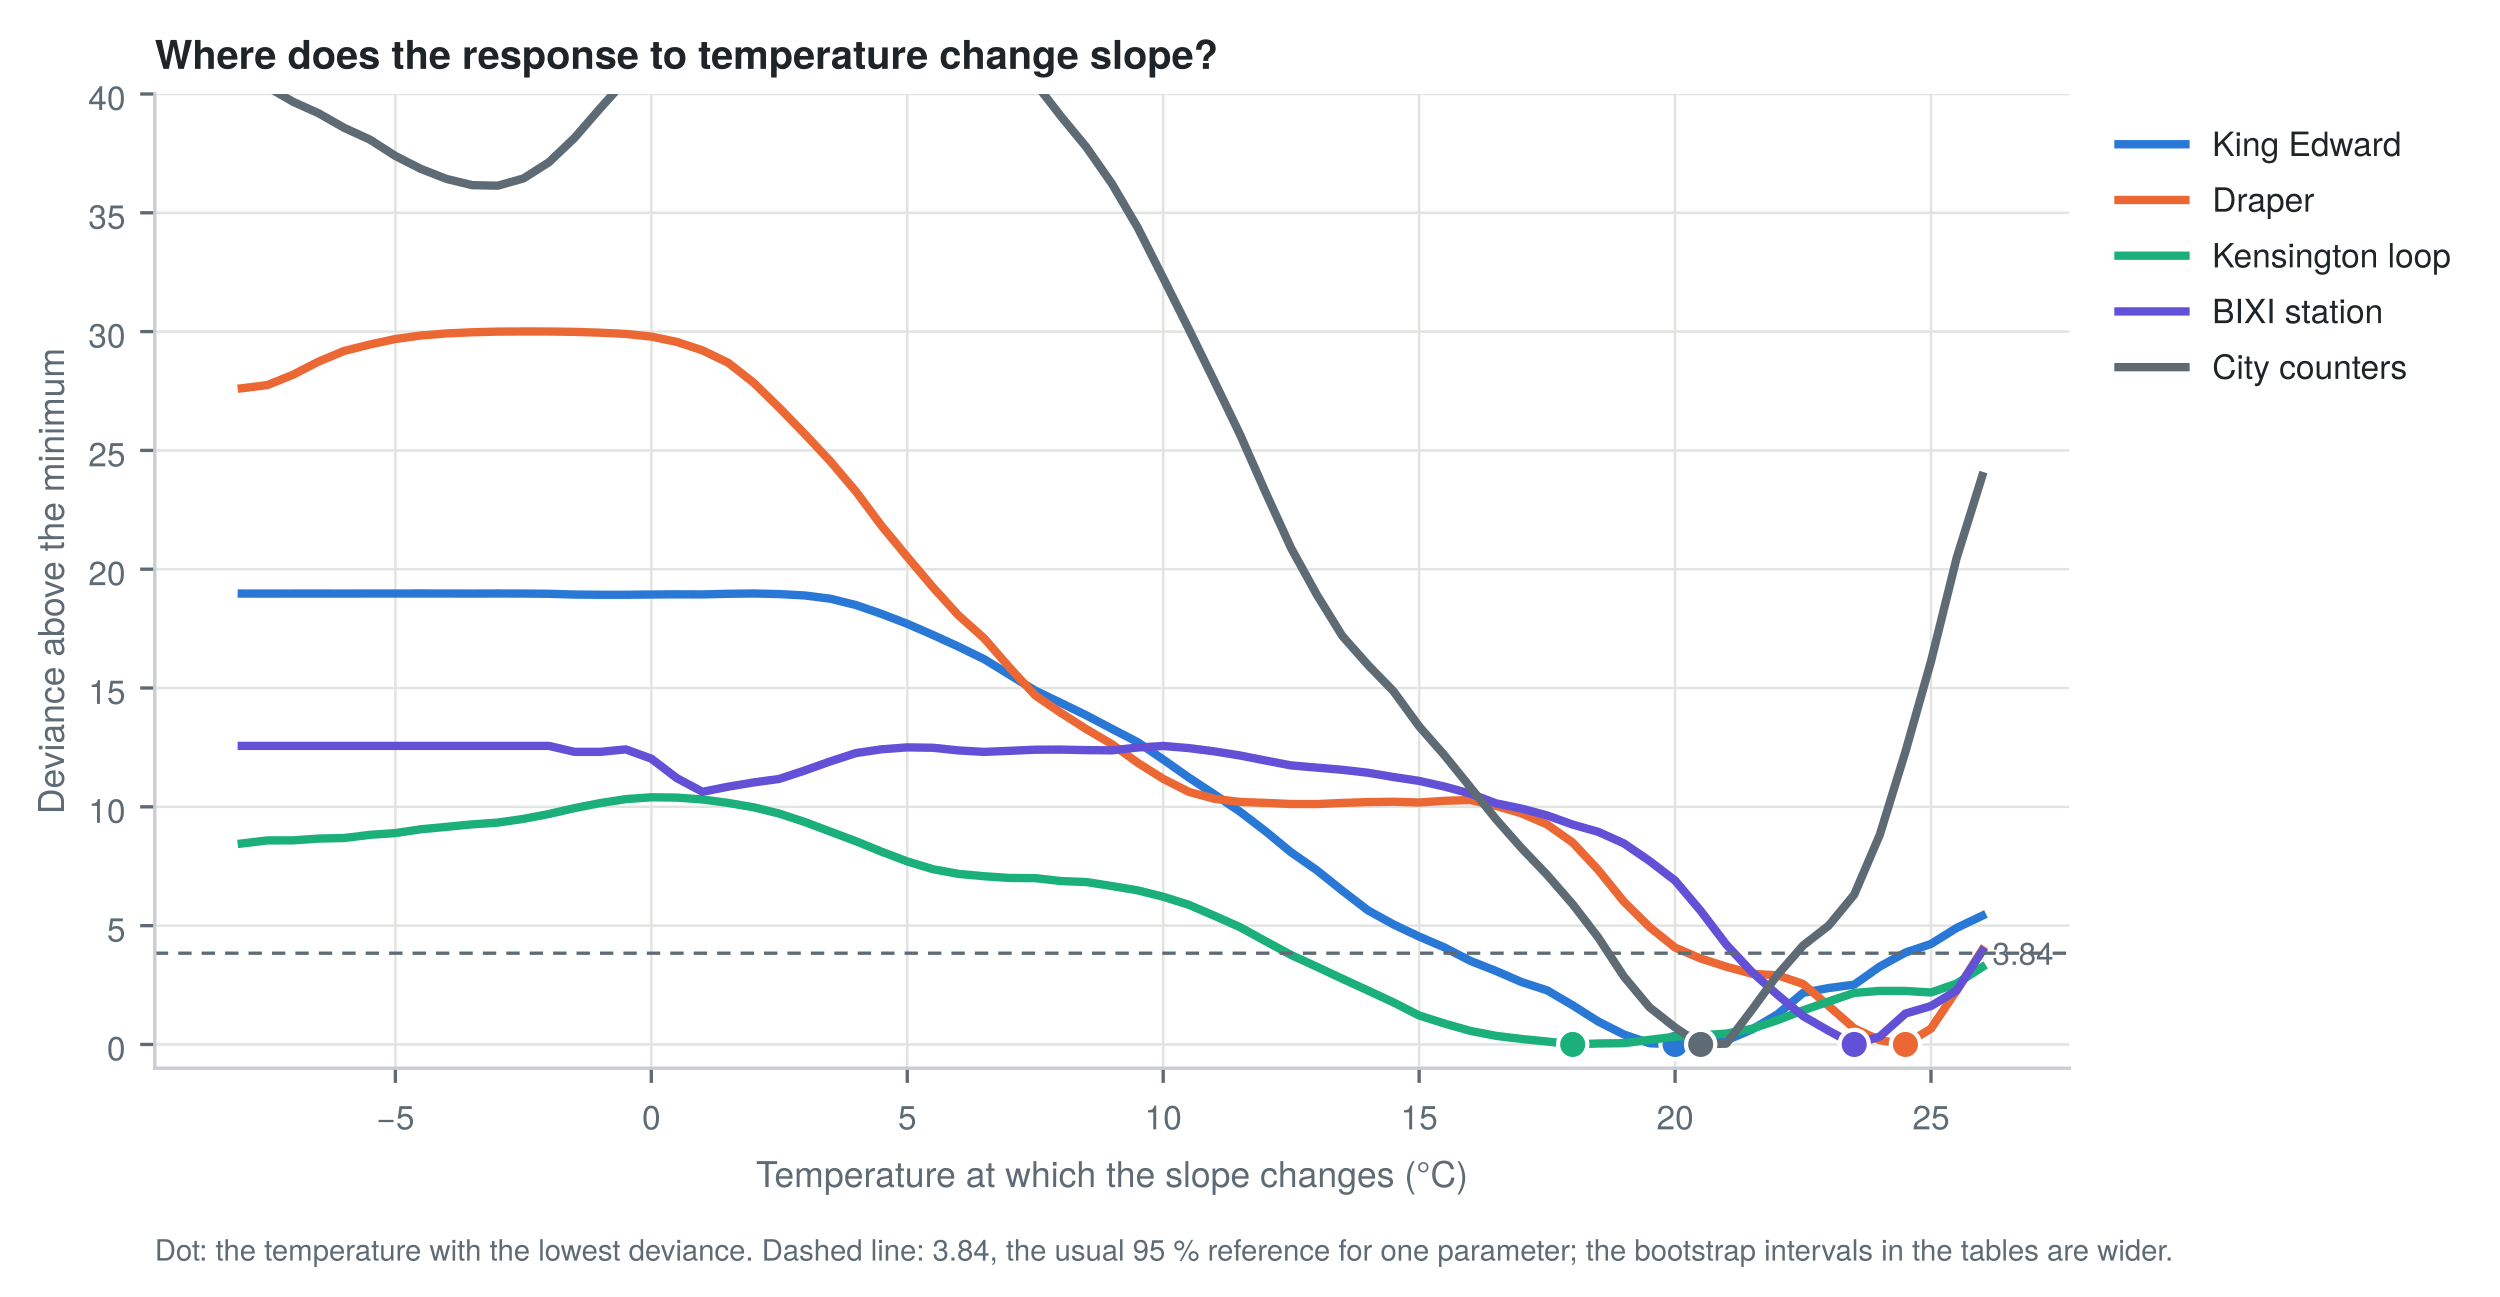
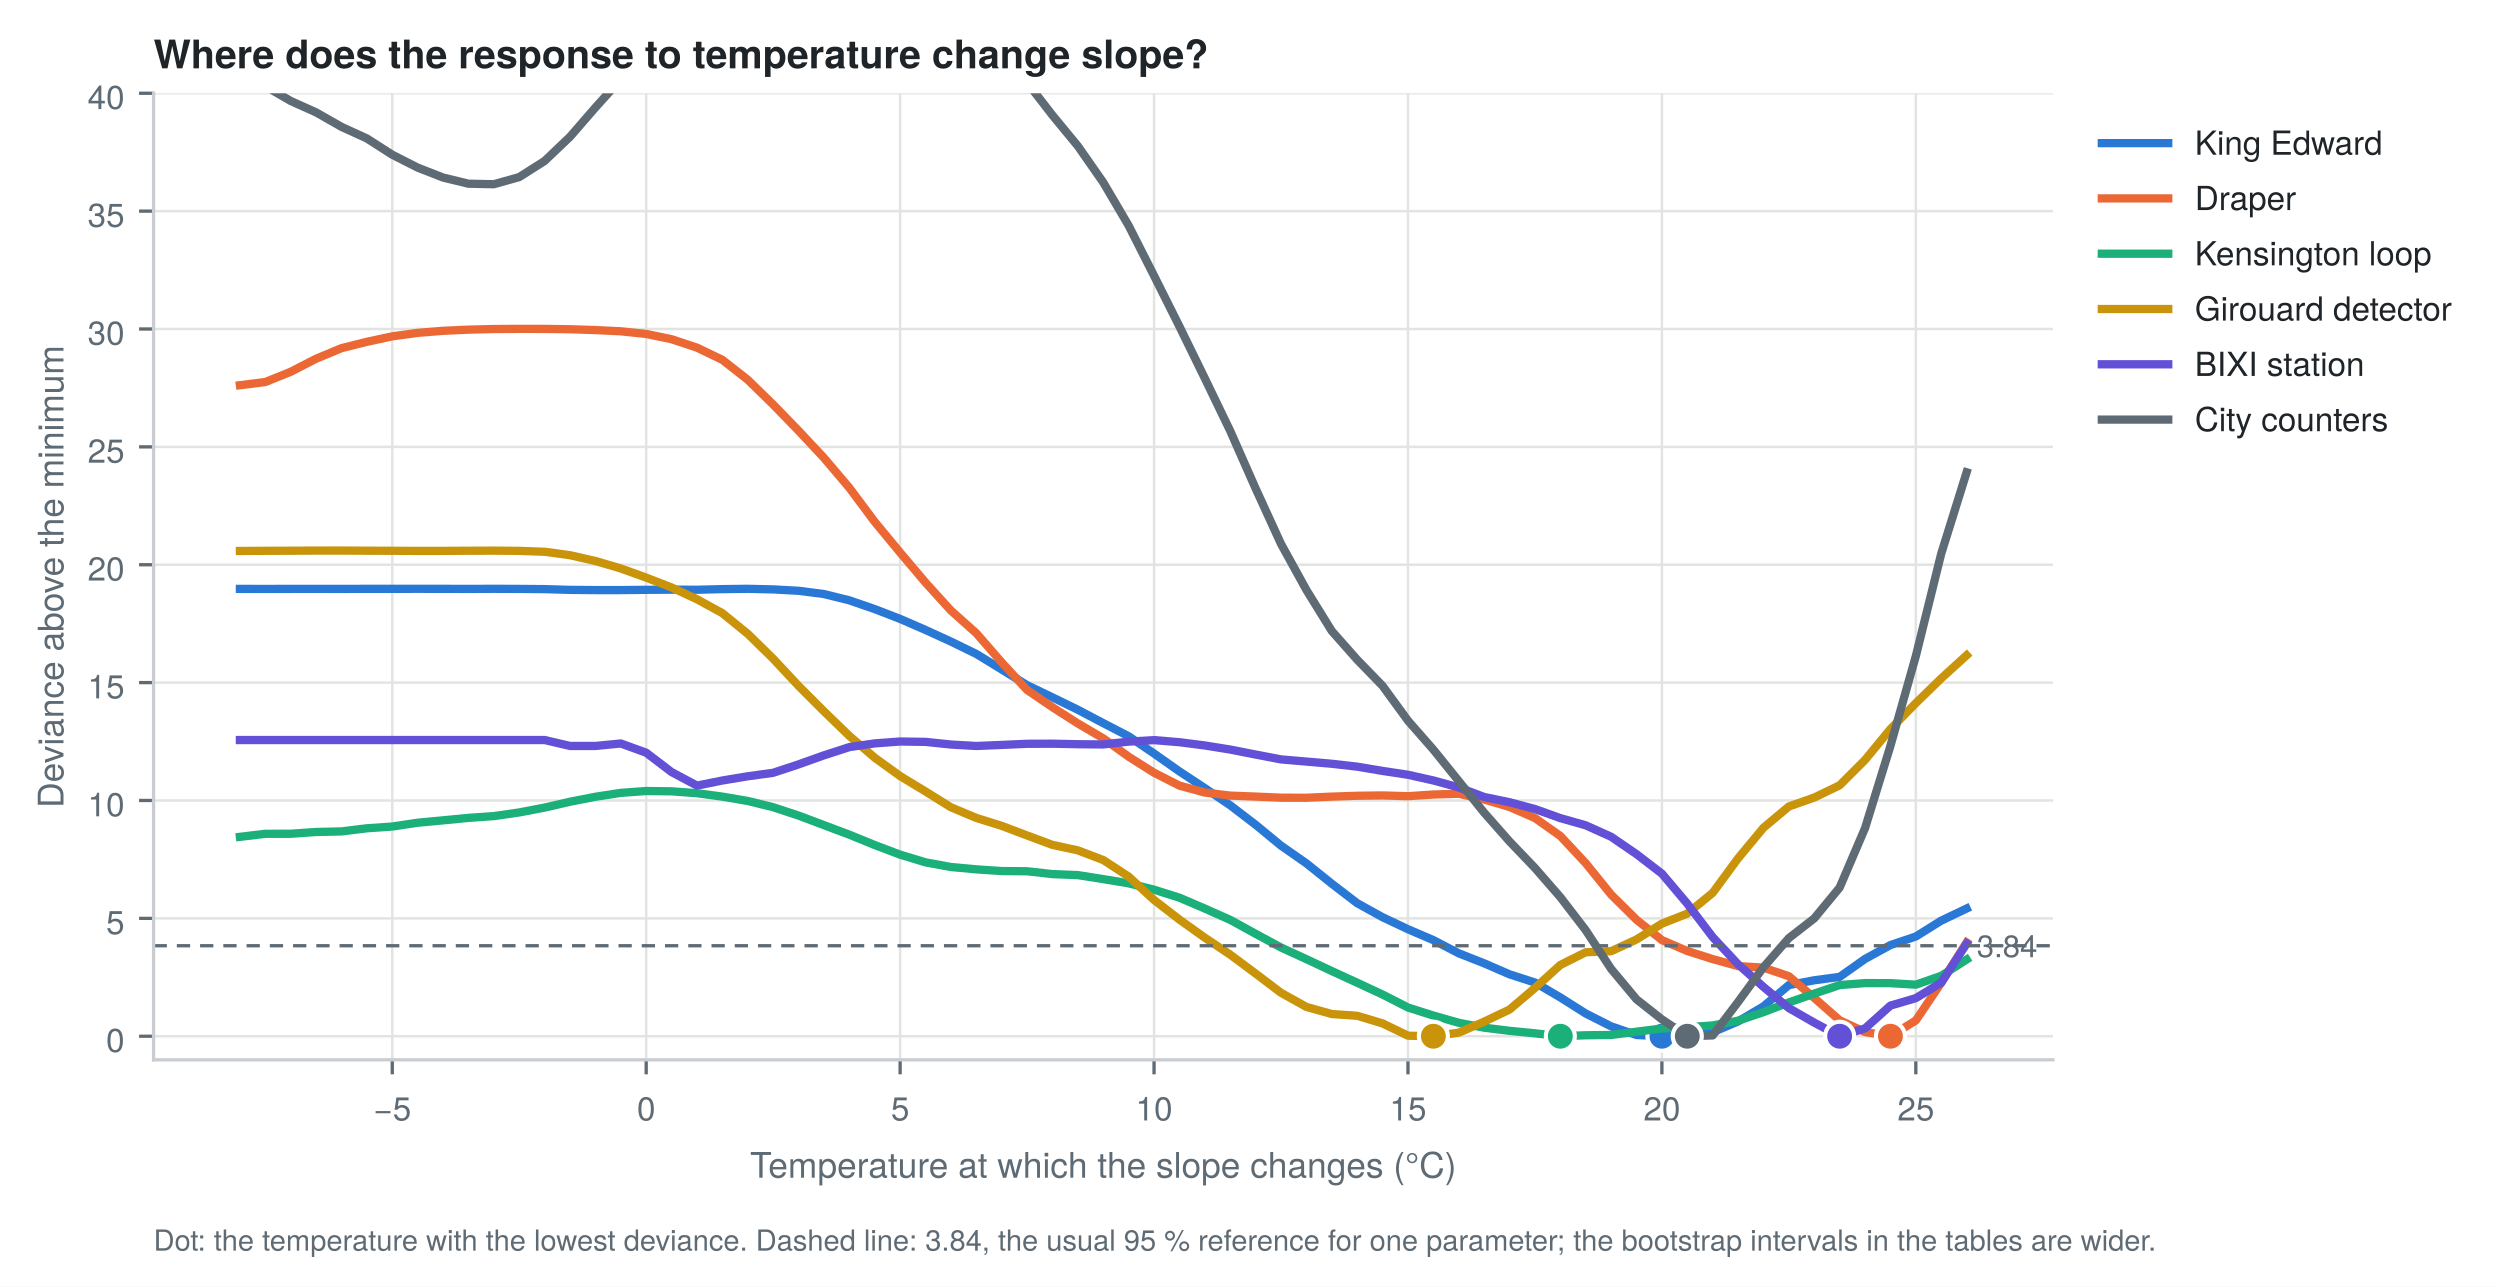
- <svg xmlns="http://www.w3.org/2000/svg" xmlns:xlink="http://www.w3.org/1999/xlink" width="597.518pt" height="309.978pt" viewBox="0 0 597.518 309.978" version="1.1">
+ <svg xmlns="http://www.w3.org/2000/svg" xmlns:xlink="http://www.w3.org/1999/xlink" width="602.254pt" height="309.978pt" viewBox="0 0 602.254 309.978" version="1.1">
  <defs>
    <style type="text/css">*{stroke-linejoin: round; stroke-linecap: butt}</style>
  </defs>
  <g id="figure_1">
    <g id="patch_1">
-       <path d="M 0 309.978  L 597.518 309.978  L 597.518 0  L 0 0  z " style="fill: #ffffff" />
+       <path d="M 0 309.978  L 602.254 309.978  L 602.254 0  L 0 0  z " style="fill: #ffffff" />
    </g>
    <g id="axes_1">
      <g id="patch_2">
        <path d="M 36.998 255.31  L 494.558 255.31  L 494.558 22.462  L 36.998 22.462  z " style="fill: #ffffff" />
      </g>
      <g id="matplotlib.axis_1">
        <g id="xtick_1">
          <g id="line2d_1">
-             <path d="M 94.498 255.31  L 94.498 22.462  " clip-path="url(#pa3d24f1d21)" style="fill: none; stroke: #e2e4e1; stroke-width: 0.6; stroke-linecap: square" />
+             <path d="M 94.498 255.31  L 94.498 22.462  " clip-path="url(#p1b0516abdf)" style="fill: none; stroke: #e2e4e1; stroke-width: 0.6; stroke-linecap: square" />
          </g>
          <g id="line2d_2">
            <defs>
-               <path id="m533c382607" d="M 0 0  L 0 3.5  " style="stroke: #5f6b74; stroke-width: 0.8" />
+               <path id="mae17ede7d2" d="M 0 0  L 0 3.5  " style="stroke: #5f6b74; stroke-width: 0.8" />
            </defs>
            <g>
-               <use xlink:href="#m533c382607" x="94.498" y="255.31" style="fill: #5f6b74; stroke: #5f6b74; stroke-width: 0.8" />
+               <use xlink:href="#mae17ede7d2" x="94.498" y="255.31" style="fill: #5f6b74; stroke: #5f6b74; stroke-width: 0.8" />
            </g>
          </g>
          <g id="text_1">
            <text style="font-size: 8px; font-family: 'Helvetica Neue'; text-anchor: middle; fill: #5f6b74" x="94.498" y="269.926" transform="rotate(-0 94.49836 269.9265)">−5</text>
          </g>
        </g>
        <g id="xtick_2">
          <g id="line2d_3">
-             <path d="M 155.669 255.31  L 155.669 22.462  " clip-path="url(#pa3d24f1d21)" style="fill: none; stroke: #e2e4e1; stroke-width: 0.6; stroke-linecap: square" />
+             <path d="M 155.669 255.31  L 155.669 22.462  " clip-path="url(#p1b0516abdf)" style="fill: none; stroke: #e2e4e1; stroke-width: 0.6; stroke-linecap: square" />
          </g>
          <g id="line2d_4">
            <g>
-               <use xlink:href="#m533c382607" x="155.669" y="255.31" style="fill: #5f6b74; stroke: #5f6b74; stroke-width: 0.8" />
+               <use xlink:href="#mae17ede7d2" x="155.669" y="255.31" style="fill: #5f6b74; stroke: #5f6b74; stroke-width: 0.8" />
            </g>
          </g>
          <g id="text_2">
            <text style="font-size: 8px; font-family: 'Helvetica Neue'; text-anchor: middle; fill: #5f6b74" x="155.669" y="269.926" transform="rotate(-0 155.6695 269.9265)">0</text>
          </g>
        </g>
        <g id="xtick_3">
          <g id="line2d_5">
-             <path d="M 216.841 255.31  L 216.841 22.462  " clip-path="url(#pa3d24f1d21)" style="fill: none; stroke: #e2e4e1; stroke-width: 0.6; stroke-linecap: square" />
+             <path d="M 216.841 255.31  L 216.841 22.462  " clip-path="url(#p1b0516abdf)" style="fill: none; stroke: #e2e4e1; stroke-width: 0.6; stroke-linecap: square" />
          </g>
          <g id="line2d_6">
            <g>
-               <use xlink:href="#m533c382607" x="216.841" y="255.31" style="fill: #5f6b74; stroke: #5f6b74; stroke-width: 0.8" />
+               <use xlink:href="#mae17ede7d2" x="216.841" y="255.31" style="fill: #5f6b74; stroke: #5f6b74; stroke-width: 0.8" />
            </g>
          </g>
          <g id="text_3">
            <text style="font-size: 8px; font-family: 'Helvetica Neue'; text-anchor: middle; fill: #5f6b74" x="216.841" y="269.926" transform="rotate(-0 216.8406 269.9265)">5</text>
          </g>
        </g>
        <g id="xtick_4">
          <g id="line2d_7">
-             <path d="M 278.012 255.31  L 278.012 22.462  " clip-path="url(#pa3d24f1d21)" style="fill: none; stroke: #e2e4e1; stroke-width: 0.6; stroke-linecap: square" />
+             <path d="M 278.012 255.31  L 278.012 22.462  " clip-path="url(#p1b0516abdf)" style="fill: none; stroke: #e2e4e1; stroke-width: 0.6; stroke-linecap: square" />
          </g>
          <g id="line2d_8">
            <g>
-               <use xlink:href="#m533c382607" x="278.012" y="255.31" style="fill: #5f6b74; stroke: #5f6b74; stroke-width: 0.8" />
+               <use xlink:href="#mae17ede7d2" x="278.012" y="255.31" style="fill: #5f6b74; stroke: #5f6b74; stroke-width: 0.8" />
            </g>
          </g>
          <g id="text_4">
            <text style="font-size: 8px; font-family: 'Helvetica Neue'; text-anchor: middle; fill: #5f6b74" x="278.012" y="269.926" transform="rotate(-0 278.0117 269.9265)">10</text>
          </g>
        </g>
        <g id="xtick_5">
          <g id="line2d_9">
-             <path d="M 339.183 255.31  L 339.183 22.462  " clip-path="url(#pa3d24f1d21)" style="fill: none; stroke: #e2e4e1; stroke-width: 0.6; stroke-linecap: square" />
+             <path d="M 339.183 255.31  L 339.183 22.462  " clip-path="url(#p1b0516abdf)" style="fill: none; stroke: #e2e4e1; stroke-width: 0.6; stroke-linecap: square" />
          </g>
          <g id="line2d_10">
            <g>
-               <use xlink:href="#m533c382607" x="339.183" y="255.31" style="fill: #5f6b74; stroke: #5f6b74; stroke-width: 0.8" />
+               <use xlink:href="#mae17ede7d2" x="339.183" y="255.31" style="fill: #5f6b74; stroke: #5f6b74; stroke-width: 0.8" />
            </g>
          </g>
          <g id="text_5">
            <text style="font-size: 8px; font-family: 'Helvetica Neue'; text-anchor: middle; fill: #5f6b74" x="339.183" y="269.926" transform="rotate(-0 339.1828 269.9265)">15</text>
          </g>
        </g>
        <g id="xtick_6">
          <g id="line2d_11">
-             <path d="M 400.354 255.31  L 400.354 22.462  " clip-path="url(#pa3d24f1d21)" style="fill: none; stroke: #e2e4e1; stroke-width: 0.6; stroke-linecap: square" />
+             <path d="M 400.354 255.31  L 400.354 22.462  " clip-path="url(#p1b0516abdf)" style="fill: none; stroke: #e2e4e1; stroke-width: 0.6; stroke-linecap: square" />
          </g>
          <g id="line2d_12">
            <g>
-               <use xlink:href="#m533c382607" x="400.354" y="255.31" style="fill: #5f6b74; stroke: #5f6b74; stroke-width: 0.8" />
+               <use xlink:href="#mae17ede7d2" x="400.354" y="255.31" style="fill: #5f6b74; stroke: #5f6b74; stroke-width: 0.8" />
            </g>
          </g>
          <g id="text_6">
            <text style="font-size: 8px; font-family: 'Helvetica Neue'; text-anchor: middle; fill: #5f6b74" x="400.354" y="269.926" transform="rotate(-0 400.354 269.9265)">20</text>
          </g>
        </g>
        <g id="xtick_7">
          <g id="line2d_13">
-             <path d="M 461.525 255.31  L 461.525 22.462  " clip-path="url(#pa3d24f1d21)" style="fill: none; stroke: #e2e4e1; stroke-width: 0.6; stroke-linecap: square" />
+             <path d="M 461.525 255.31  L 461.525 22.462  " clip-path="url(#p1b0516abdf)" style="fill: none; stroke: #e2e4e1; stroke-width: 0.6; stroke-linecap: square" />
          </g>
          <g id="line2d_14">
            <g>
-               <use xlink:href="#m533c382607" x="461.525" y="255.31" style="fill: #5f6b74; stroke: #5f6b74; stroke-width: 0.8" />
+               <use xlink:href="#mae17ede7d2" x="461.525" y="255.31" style="fill: #5f6b74; stroke: #5f6b74; stroke-width: 0.8" />
            </g>
          </g>
          <g id="text_7">
            <text style="font-size: 8px; font-family: 'Helvetica Neue'; text-anchor: middle; fill: #5f6b74" x="461.525" y="269.926" transform="rotate(-0 461.5251 269.9265)">25</text>
          </g>
        </g>
        <g id="text_8">
          <text style="font-size: 8.5px; font-family: 'Helvetica Neue'; text-anchor: middle; fill: #5f6b74" x="265.777" y="283.723" transform="rotate(-0 265.7775 283.7225)">Temperature at which the slope changes (°C)</text>
        </g>
      </g>
      <g id="matplotlib.axis_2">
        <g id="ytick_1">
          <g id="line2d_15">
-             <path d="M 36.998 249.631  L 494.558 249.631  " clip-path="url(#pa3d24f1d21)" style="fill: none; stroke: #e2e4e1; stroke-width: 0.6; stroke-linecap: square" />
+             <path d="M 36.998 249.631  L 494.558 249.631  " clip-path="url(#p1b0516abdf)" style="fill: none; stroke: #e2e4e1; stroke-width: 0.6; stroke-linecap: square" />
          </g>
          <g id="line2d_16">
            <defs>
-               <path id="m63da82d28b" d="M 0 0  L -3.5 0  " style="stroke: #5f6b74; stroke-width: 0.8" />
+               <path id="m1292711efd" d="M 0 0  L -3.5 0  " style="stroke: #5f6b74; stroke-width: 0.8" />
            </defs>
            <g>
-               <use xlink:href="#m63da82d28b" x="36.998" y="249.631" style="fill: #5f6b74; stroke: #5f6b74; stroke-width: 0.8" />
+               <use xlink:href="#m1292711efd" x="36.998" y="249.631" style="fill: #5f6b74; stroke: #5f6b74; stroke-width: 0.8" />
            </g>
          </g>
          <g id="text_9">
            <text style="font-size: 8px; font-family: 'Helvetica Neue'; text-anchor: end; fill: #5f6b74" x="29.997" y="253.439" transform="rotate(-0 29.9975 253.4393)">0</text>
          </g>
        </g>
        <g id="ytick_2">
          <g id="line2d_17">
-             <path d="M 36.998 221.235  L 494.558 221.235  " clip-path="url(#pa3d24f1d21)" style="fill: none; stroke: #e2e4e1; stroke-width: 0.6; stroke-linecap: square" />
+             <path d="M 36.998 221.235  L 494.558 221.235  " clip-path="url(#p1b0516abdf)" style="fill: none; stroke: #e2e4e1; stroke-width: 0.6; stroke-linecap: square" />
          </g>
          <g id="line2d_18">
            <g>
-               <use xlink:href="#m63da82d28b" x="36.998" y="221.235" style="fill: #5f6b74; stroke: #5f6b74; stroke-width: 0.8" />
+               <use xlink:href="#m1292711efd" x="36.998" y="221.235" style="fill: #5f6b74; stroke: #5f6b74; stroke-width: 0.8" />
            </g>
          </g>
          <g id="text_10">
            <text style="font-size: 8px; font-family: 'Helvetica Neue'; text-anchor: end; fill: #5f6b74" x="29.997" y="225.043" transform="rotate(-0 29.9975 225.0432)">5</text>
          </g>
        </g>
        <g id="ytick_3">
          <g id="line2d_19">
-             <path d="M 36.998 192.839  L 494.558 192.839  " clip-path="url(#pa3d24f1d21)" style="fill: none; stroke: #e2e4e1; stroke-width: 0.6; stroke-linecap: square" />
+             <path d="M 36.998 192.839  L 494.558 192.839  " clip-path="url(#p1b0516abdf)" style="fill: none; stroke: #e2e4e1; stroke-width: 0.6; stroke-linecap: square" />
          </g>
          <g id="line2d_20">
            <g>
-               <use xlink:href="#m63da82d28b" x="36.998" y="192.839" style="fill: #5f6b74; stroke: #5f6b74; stroke-width: 0.8" />
+               <use xlink:href="#m1292711efd" x="36.998" y="192.839" style="fill: #5f6b74; stroke: #5f6b74; stroke-width: 0.8" />
            </g>
          </g>
          <g id="text_11">
            <text style="font-size: 8px; font-family: 'Helvetica Neue'; text-anchor: end; fill: #5f6b74" x="29.997" y="196.647" transform="rotate(-0 29.9975 196.6471)">10</text>
          </g>
        </g>
        <g id="ytick_4">
          <g id="line2d_21">
-             <path d="M 36.998 164.443  L 494.558 164.443  " clip-path="url(#pa3d24f1d21)" style="fill: none; stroke: #e2e4e1; stroke-width: 0.6; stroke-linecap: square" />
+             <path d="M 36.998 164.443  L 494.558 164.443  " clip-path="url(#p1b0516abdf)" style="fill: none; stroke: #e2e4e1; stroke-width: 0.6; stroke-linecap: square" />
          </g>
          <g id="line2d_22">
            <g>
-               <use xlink:href="#m63da82d28b" x="36.998" y="164.443" style="fill: #5f6b74; stroke: #5f6b74; stroke-width: 0.8" />
+               <use xlink:href="#m1292711efd" x="36.998" y="164.443" style="fill: #5f6b74; stroke: #5f6b74; stroke-width: 0.8" />
            </g>
          </g>
          <g id="text_12">
            <text style="font-size: 8px; font-family: 'Helvetica Neue'; text-anchor: end; fill: #5f6b74" x="29.997" y="168.251" transform="rotate(-0 29.9975 168.251)">15</text>
          </g>
        </g>
        <g id="ytick_5">
          <g id="line2d_23">
-             <path d="M 36.998 136.047  L 494.558 136.047  " clip-path="url(#pa3d24f1d21)" style="fill: none; stroke: #e2e4e1; stroke-width: 0.6; stroke-linecap: square" />
+             <path d="M 36.998 136.047  L 494.558 136.047  " clip-path="url(#p1b0516abdf)" style="fill: none; stroke: #e2e4e1; stroke-width: 0.6; stroke-linecap: square" />
          </g>
          <g id="line2d_24">
            <g>
-               <use xlink:href="#m63da82d28b" x="36.998" y="136.047" style="fill: #5f6b74; stroke: #5f6b74; stroke-width: 0.8" />
+               <use xlink:href="#m1292711efd" x="36.998" y="136.047" style="fill: #5f6b74; stroke: #5f6b74; stroke-width: 0.8" />
            </g>
          </g>
          <g id="text_13">
            <text style="font-size: 8px; font-family: 'Helvetica Neue'; text-anchor: end; fill: #5f6b74" x="29.997" y="139.855" transform="rotate(-0 29.9975 139.8549)">20</text>
          </g>
        </g>
        <g id="ytick_6">
          <g id="line2d_25">
-             <path d="M 36.998 107.651  L 494.558 107.651  " clip-path="url(#pa3d24f1d21)" style="fill: none; stroke: #e2e4e1; stroke-width: 0.6; stroke-linecap: square" />
+             <path d="M 36.998 107.651  L 494.558 107.651  " clip-path="url(#p1b0516abdf)" style="fill: none; stroke: #e2e4e1; stroke-width: 0.6; stroke-linecap: square" />
          </g>
          <g id="line2d_26">
            <g>
-               <use xlink:href="#m63da82d28b" x="36.998" y="107.651" style="fill: #5f6b74; stroke: #5f6b74; stroke-width: 0.8" />
+               <use xlink:href="#m1292711efd" x="36.998" y="107.651" style="fill: #5f6b74; stroke: #5f6b74; stroke-width: 0.8" />
            </g>
          </g>
          <g id="text_14">
            <text style="font-size: 8px; font-family: 'Helvetica Neue'; text-anchor: end; fill: #5f6b74" x="29.997" y="111.459" transform="rotate(-0 29.9975 111.4588)">25</text>
          </g>
        </g>
        <g id="ytick_7">
          <g id="line2d_27">
-             <path d="M 36.998 79.255  L 494.558 79.255  " clip-path="url(#pa3d24f1d21)" style="fill: none; stroke: #e2e4e1; stroke-width: 0.6; stroke-linecap: square" />
+             <path d="M 36.998 79.255  L 494.558 79.255  " clip-path="url(#p1b0516abdf)" style="fill: none; stroke: #e2e4e1; stroke-width: 0.6; stroke-linecap: square" />
          </g>
          <g id="line2d_28">
            <g>
-               <use xlink:href="#m63da82d28b" x="36.998" y="79.255" style="fill: #5f6b74; stroke: #5f6b74; stroke-width: 0.8" />
+               <use xlink:href="#m1292711efd" x="36.998" y="79.255" style="fill: #5f6b74; stroke: #5f6b74; stroke-width: 0.8" />
            </g>
          </g>
          <g id="text_15">
            <text style="font-size: 8px; font-family: 'Helvetica Neue'; text-anchor: end; fill: #5f6b74" x="29.997" y="83.063" transform="rotate(-0 29.9975 83.0627)">30</text>
          </g>
        </g>
        <g id="ytick_8">
          <g id="line2d_29">
-             <path d="M 36.998 50.859  L 494.558 50.859  " clip-path="url(#pa3d24f1d21)" style="fill: none; stroke: #e2e4e1; stroke-width: 0.6; stroke-linecap: square" />
+             <path d="M 36.998 50.859  L 494.558 50.859  " clip-path="url(#p1b0516abdf)" style="fill: none; stroke: #e2e4e1; stroke-width: 0.6; stroke-linecap: square" />
          </g>
          <g id="line2d_30">
            <g>
-               <use xlink:href="#m63da82d28b" x="36.998" y="50.859" style="fill: #5f6b74; stroke: #5f6b74; stroke-width: 0.8" />
+               <use xlink:href="#m1292711efd" x="36.998" y="50.859" style="fill: #5f6b74; stroke: #5f6b74; stroke-width: 0.8" />
            </g>
          </g>
          <g id="text_16">
            <text style="font-size: 8px; font-family: 'Helvetica Neue'; text-anchor: end; fill: #5f6b74" x="29.997" y="54.667" transform="rotate(-0 29.9975 54.6666)">35</text>
          </g>
        </g>
        <g id="ytick_9">
          <g id="line2d_31">
-             <path d="M 36.998 22.462  L 494.558 22.462  " clip-path="url(#pa3d24f1d21)" style="fill: none; stroke: #e2e4e1; stroke-width: 0.6; stroke-linecap: square" />
+             <path d="M 36.998 22.462  L 494.558 22.462  " clip-path="url(#p1b0516abdf)" style="fill: none; stroke: #e2e4e1; stroke-width: 0.6; stroke-linecap: square" />
          </g>
          <g id="line2d_32">
            <g>
-               <use xlink:href="#m63da82d28b" x="36.998" y="22.462" style="fill: #5f6b74; stroke: #5f6b74; stroke-width: 0.8" />
+               <use xlink:href="#m1292711efd" x="36.998" y="22.462" style="fill: #5f6b74; stroke: #5f6b74; stroke-width: 0.8" />
            </g>
          </g>
          <g id="text_17">
            <text style="font-size: 8px; font-family: 'Helvetica Neue'; text-anchor: end; fill: #5f6b74" x="29.997" y="26.27" transform="rotate(-0 29.9975 26.2705)">40</text>
          </g>
        </g>
        <g id="text_18">
          <text style="font-size: 8.5px; font-family: 'Helvetica Neue'; text-anchor: middle; fill: #5f6b74" x="15.292" y="138.887" transform="rotate(-90 15.292 138.8865)">Deviance above the minimum</text>
        </g>
      </g>
      <g id="line2d_33">
-         <path d="M 57.796 141.862  L 63.913 141.879  L 70.03 141.862  L 76.147 141.857  L 82.264 141.868  L 88.381 141.851  L 94.498 141.851  L 100.615 141.845  L 106.733 141.851  L 112.85 141.868  L 118.967 141.845  L 125.084 141.868  L 131.201 141.919  L 137.318 142.101  L 143.435 142.152  L 149.552 142.152  L 155.669 142.09  L 161.787 142.05  L 167.904 142.073  L 174.021 141.919  L 180.138 141.845  L 186.255 141.987  L 192.372 142.322  L 198.489 143.106  L 204.606 144.623  L 210.723 146.735  L 216.841 149.098  L 222.958 151.756  L 229.075 154.555  L 235.192 157.537  L 241.309 161.285  L 247.426 165.062  L 253.543 167.998  L 259.66 170.985  L 265.777 174.206  L 271.895 177.375  L 278.012 181.532  L 284.129 185.837  L 290.246 189.863  L 296.363 194.003  L 302.48 198.683  L 308.597 203.72  L 314.714 207.986  L 320.832 212.887  L 326.949 217.583  L 333.066 220.963  L 339.183 223.853  L 345.3 226.477  L 351.417 229.657  L 357.534 232.065  L 363.651 234.718  L 369.768 236.694  L 375.886 240.283  L 382.003 244.157  L 388.12 247.252  L 394.237 249.336  L 400.354 249.631  L 406.471 248.512  L 412.588 248.677  L 418.705 246.059  L 424.822 242.43  L 430.94 237.307  L 437.057 236.149  L 443.174 235.331  L 449.291 231.009  L 455.408 227.664  L 461.525 225.603  L 467.642 221.786  L 473.759 218.867  " clip-path="url(#pa3d24f1d21)" style="fill: none; stroke: #2a78d6; stroke-width: 2; stroke-linecap: square" />
+         <path d="M 57.796 141.862  L 63.913 141.879  L 70.03 141.862  L 76.147 141.857  L 82.264 141.868  L 88.381 141.851  L 94.498 141.851  L 100.615 141.845  L 106.733 141.851  L 112.85 141.868  L 118.967 141.845  L 125.084 141.868  L 131.201 141.919  L 137.318 142.101  L 143.435 142.152  L 149.552 142.152  L 155.669 142.09  L 161.787 142.05  L 167.904 142.073  L 174.021 141.919  L 180.138 141.845  L 186.255 141.987  L 192.372 142.322  L 198.489 143.106  L 204.606 144.623  L 210.723 146.735  L 216.841 149.098  L 222.958 151.756  L 229.075 154.555  L 235.192 157.537  L 241.309 161.285  L 247.426 165.062  L 253.543 167.998  L 259.66 170.985  L 265.777 174.206  L 271.895 177.375  L 278.012 181.532  L 284.129 185.837  L 290.246 189.863  L 296.363 194.003  L 302.48 198.683  L 308.597 203.72  L 314.714 207.986  L 320.832 212.887  L 326.949 217.583  L 333.066 220.963  L 339.183 223.853  L 345.3 226.477  L 351.417 229.657  L 357.534 232.065  L 363.651 234.718  L 369.768 236.694  L 375.886 240.283  L 382.003 244.157  L 388.12 247.252  L 394.237 249.336  L 400.354 249.631  L 406.471 248.512  L 412.588 248.677  L 418.705 246.059  L 424.822 242.43  L 430.94 237.307  L 437.057 236.149  L 443.174 235.331  L 449.291 231.009  L 455.408 227.664  L 461.525 225.603  L 467.642 221.786  L 473.759 218.867  " clip-path="url(#p1b0516abdf)" style="fill: none; stroke: #2a78d6; stroke-width: 2; stroke-linecap: square" />
      </g>
      <g id="line2d_34">
        <defs>
-           <path id="m392b2da44e" d="M 0 3.5  C 0.928 3.5 1.819 3.131 2.475 2.475  C 3.131 1.819 3.5 0.928 3.5 0  C 3.5 -0.928 3.131 -1.819 2.475 -2.475  C 1.819 -3.131 0.928 -3.5 0 -3.5  C -0.928 -3.5 -1.819 -3.131 -2.475 -2.475  C -3.131 -1.819 -3.5 -0.928 -3.5 0  C -3.5 0.928 -3.131 1.819 -2.475 2.475  C -1.819 3.131 -0.928 3.5 0 3.5  z " style="stroke: #ffffff" />
-         </defs>
-         <g clip-path="url(#pa3d24f1d21)">
-           <use xlink:href="#m392b2da44e" x="400.354" y="249.631" style="fill: #2a78d6; stroke: #ffffff" />
+           <path id="m1348f0fc7a" d="M 0 3.5  C 0.928 3.5 1.819 3.131 2.475 2.475  C 3.131 1.819 3.5 0.928 3.5 0  C 3.5 -0.928 3.131 -1.819 2.475 -2.475  C 1.819 -3.131 0.928 -3.5 0 -3.5  C -0.928 -3.5 -1.819 -3.131 -2.475 -2.475  C -3.131 -1.819 -3.5 -0.928 -3.5 0  C -3.5 0.928 -3.131 1.819 -2.475 2.475  C -1.819 3.131 -0.928 3.5 0 3.5  z " style="stroke: #ffffff" />
+         </defs>
+         <g clip-path="url(#p1b0516abdf)">
+           <use xlink:href="#m1348f0fc7a" x="400.354" y="249.631" style="fill: #2a78d6; stroke: #ffffff" />
        </g>
      </g>
      <g id="line2d_35">
-         <path d="M 57.796 92.794  L 63.913 92.033  L 70.03 89.562  L 76.147 86.416  L 82.264 83.872  L 88.381 82.344  L 94.498 81.027  L 100.615 80.186  L 106.733 79.692  L 112.85 79.414  L 118.967 79.26  L 125.084 79.221  L 131.201 79.232  L 137.318 79.317  L 143.435 79.516  L 149.552 79.811  L 155.669 80.447  L 161.787 81.719  L 167.904 83.747  L 174.021 86.689  L 180.138 91.488  L 186.255 97.462  L 192.372 103.761  L 198.489 110.297  L 204.606 117.516  L 210.723 125.711  L 216.841 133.105  L 222.958 140.346  L 229.075 147.076  L 235.192 152.539  L 241.309 159.57  L 247.426 166.221  L 253.543 170.378  L 259.66 174.285  L 265.777 177.88  L 271.895 182.298  L 278.012 186.155  L 284.129 189.261  L 290.246 190.92  L 296.363 191.663  L 302.48 191.896  L 308.597 192.163  L 314.714 192.18  L 320.832 191.908  L 326.949 191.703  L 333.066 191.624  L 339.183 191.805  L 345.3 191.397  L 351.417 191.215  L 357.534 192.601  L 363.651 194.401  L 369.768 197.07  L 375.886 201.392  L 382.003 207.946  L 388.12 215.511  L 394.237 221.559  L 400.354 226.477  L 406.471 229.101  L 412.588 231.049  L 418.705 232.736  L 424.822 233.099  L 430.94 235.172  L 437.057 240.414  L 443.174 245.786  L 449.291 248.626  L 455.408 249.631  L 461.525 245.832  L 467.642 236.762  L 473.759 227.034  " clip-path="url(#pa3d24f1d21)" style="fill: none; stroke: #eb6834; stroke-width: 2; stroke-linecap: square" />
+         <path d="M 57.796 92.794  L 63.913 92.033  L 70.03 89.562  L 76.147 86.416  L 82.264 83.872  L 88.381 82.344  L 94.498 81.027  L 100.615 80.186  L 106.733 79.692  L 112.85 79.414  L 118.967 79.26  L 125.084 79.221  L 131.201 79.232  L 137.318 79.317  L 143.435 79.516  L 149.552 79.811  L 155.669 80.447  L 161.787 81.719  L 167.904 83.747  L 174.021 86.689  L 180.138 91.488  L 186.255 97.462  L 192.372 103.761  L 198.489 110.297  L 204.606 117.516  L 210.723 125.711  L 216.841 133.105  L 222.958 140.346  L 229.075 147.076  L 235.192 152.539  L 241.309 159.57  L 247.426 166.221  L 253.543 170.378  L 259.66 174.285  L 265.777 177.88  L 271.895 182.298  L 278.012 186.155  L 284.129 189.261  L 290.246 190.92  L 296.363 191.663  L 302.48 191.896  L 308.597 192.163  L 314.714 192.18  L 320.832 191.908  L 326.949 191.703  L 333.066 191.624  L 339.183 191.805  L 345.3 191.397  L 351.417 191.215  L 357.534 192.601  L 363.651 194.401  L 369.768 197.07  L 375.886 201.392  L 382.003 207.946  L 388.12 215.511  L 394.237 221.559  L 400.354 226.477  L 406.471 229.101  L 412.588 231.049  L 418.705 232.736  L 424.822 233.099  L 430.94 235.172  L 437.057 240.414  L 443.174 245.786  L 449.291 248.626  L 455.408 249.631  L 461.525 245.832  L 467.642 236.762  L 473.759 227.034  " clip-path="url(#p1b0516abdf)" style="fill: none; stroke: #eb6834; stroke-width: 2; stroke-linecap: square" />
      </g>
      <g id="line2d_36">
        <defs>
-           <path id="m4e0506db21" d="M 0 3.5  C 0.928 3.5 1.819 3.131 2.475 2.475  C 3.131 1.819 3.5 0.928 3.5 0  C 3.5 -0.928 3.131 -1.819 2.475 -2.475  C 1.819 -3.131 0.928 -3.5 0 -3.5  C -0.928 -3.5 -1.819 -3.131 -2.475 -2.475  C -3.131 -1.819 -3.5 -0.928 -3.5 0  C -3.5 0.928 -3.131 1.819 -2.475 2.475  C -1.819 3.131 -0.928 3.5 0 3.5  z " style="stroke: #ffffff" />
-         </defs>
-         <g clip-path="url(#pa3d24f1d21)">
-           <use xlink:href="#m4e0506db21" x="455.408" y="249.631" style="fill: #eb6834; stroke: #ffffff" />
+           <path id="m63716fa304" d="M 0 3.5  C 0.928 3.5 1.819 3.131 2.475 2.475  C 3.131 1.819 3.5 0.928 3.5 0  C 3.5 -0.928 3.131 -1.819 2.475 -2.475  C 1.819 -3.131 0.928 -3.5 0 -3.5  C -0.928 -3.5 -1.819 -3.131 -2.475 -2.475  C -3.131 -1.819 -3.5 -0.928 -3.5 0  C -3.5 0.928 -3.131 1.819 -2.475 2.475  C -1.819 3.131 -0.928 3.5 0 3.5  z " style="stroke: #ffffff" />
+         </defs>
+         <g clip-path="url(#p1b0516abdf)">
+           <use xlink:href="#m63716fa304" x="455.408" y="249.631" style="fill: #eb6834; stroke: #ffffff" />
        </g>
      </g>
      <g id="line2d_37">
-         <path d="M 57.796 201.596  L 63.913 200.864  L 70.03 200.852  L 76.147 200.427  L 82.264 200.29  L 88.381 199.535  L 94.498 199.115  L 100.615 198.195  L 106.733 197.621  L 112.85 197.025  L 118.967 196.604  L 125.084 195.718  L 131.201 194.549  L 137.318 193.14  L 143.435 191.942  L 149.552 190.999  L 155.669 190.556  L 161.787 190.63  L 167.904 191.084  L 174.021 191.908  L 180.138 192.953  L 186.255 194.458  L 192.372 196.474  L 198.489 198.774  L 204.606 201.074  L 210.723 203.573  L 216.841 205.89  L 222.958 207.741  L 229.075 208.866  L 235.192 209.428  L 241.309 209.837  L 247.426 209.888  L 253.543 210.575  L 259.66 210.819  L 265.777 211.779  L 271.895 212.802  L 278.012 214.329  L 284.129 216.255  L 290.246 218.878  L 296.363 221.599  L 302.48 224.955  L 308.597 228.26  L 314.714 231.066  L 320.832 233.934  L 326.949 236.739  L 333.066 239.59  L 339.183 242.708  L 345.3 244.651  L 351.417 246.388  L 357.534 247.57  L 363.651 248.325  L 369.768 248.927  L 375.886 249.631  L 382.003 249.398  L 388.12 249.325  L 394.237 248.535  L 400.354 247.768  L 406.471 247.467  L 412.588 247.03  L 418.705 245.883  L 424.822 243.827  L 430.94 241.487  L 437.057 239.358  L 443.174 237.302  L 449.291 236.83  L 455.408 236.842  L 461.525 237.211  L 467.642 235.081  L 473.759 231.151  " clip-path="url(#pa3d24f1d21)" style="fill: none; stroke: #1baf7a; stroke-width: 2; stroke-linecap: square" />
+         <path d="M 57.796 201.596  L 63.913 200.864  L 70.03 200.852  L 76.147 200.427  L 82.264 200.29  L 88.381 199.535  L 94.498 199.115  L 100.615 198.195  L 106.733 197.621  L 112.85 197.025  L 118.967 196.604  L 125.084 195.718  L 131.201 194.549  L 137.318 193.14  L 143.435 191.942  L 149.552 190.999  L 155.669 190.556  L 161.787 190.63  L 167.904 191.084  L 174.021 191.908  L 180.138 192.953  L 186.255 194.458  L 192.372 196.474  L 198.489 198.774  L 204.606 201.074  L 210.723 203.573  L 216.841 205.89  L 222.958 207.741  L 229.075 208.866  L 235.192 209.428  L 241.309 209.837  L 247.426 209.888  L 253.543 210.575  L 259.66 210.819  L 265.777 211.779  L 271.895 212.802  L 278.012 214.329  L 284.129 216.255  L 290.246 218.878  L 296.363 221.599  L 302.48 224.955  L 308.597 228.26  L 314.714 231.066  L 320.832 233.934  L 326.949 236.739  L 333.066 239.59  L 339.183 242.708  L 345.3 244.651  L 351.417 246.388  L 357.534 247.57  L 363.651 248.325  L 369.768 248.927  L 375.886 249.631  L 382.003 249.398  L 388.12 249.325  L 394.237 248.535  L 400.354 247.768  L 406.471 247.467  L 412.588 247.03  L 418.705 245.883  L 424.822 243.827  L 430.94 241.487  L 437.057 239.358  L 443.174 237.302  L 449.291 236.83  L 455.408 236.842  L 461.525 237.211  L 467.642 235.081  L 473.759 231.151  " clip-path="url(#p1b0516abdf)" style="fill: none; stroke: #1baf7a; stroke-width: 2; stroke-linecap: square" />
      </g>
      <g id="line2d_38">
        <defs>
-           <path id="mae7f314d43" d="M 0 3.5  C 0.928 3.5 1.819 3.131 2.475 2.475  C 3.131 1.819 3.5 0.928 3.5 0  C 3.5 -0.928 3.131 -1.819 2.475 -2.475  C 1.819 -3.131 0.928 -3.5 0 -3.5  C -0.928 -3.5 -1.819 -3.131 -2.475 -2.475  C -3.131 -1.819 -3.5 -0.928 -3.5 0  C -3.5 0.928 -3.131 1.819 -2.475 2.475  C -1.819 3.131 -0.928 3.5 0 3.5  z " style="stroke: #ffffff" />
-         </defs>
-         <g clip-path="url(#pa3d24f1d21)">
-           <use xlink:href="#mae7f314d43" x="375.886" y="249.631" style="fill: #1baf7a; stroke: #ffffff" />
+           <path id="m0a0763ba90" d="M 0 3.5  C 0.928 3.5 1.819 3.131 2.475 2.475  C 3.131 1.819 3.5 0.928 3.5 0  C 3.5 -0.928 3.131 -1.819 2.475 -2.475  C 1.819 -3.131 0.928 -3.5 0 -3.5  C -0.928 -3.5 -1.819 -3.131 -2.475 -2.475  C -3.131 -1.819 -3.5 -0.928 -3.5 0  C -3.5 0.928 -3.131 1.819 -2.475 2.475  C -1.819 3.131 -0.928 3.5 0 3.5  z " style="stroke: #ffffff" />
+         </defs>
+         <g clip-path="url(#p1b0516abdf)">
+           <use xlink:href="#m0a0763ba90" x="375.886" y="249.631" style="fill: #1baf7a; stroke: #ffffff" />
        </g>
      </g>
      <g id="line2d_39">
-         <path d="M 57.796 178.272  L 63.913 178.272  L 70.03 178.272  L 76.147 178.272  L 82.264 178.272  L 88.381 178.272  L 94.498 178.272  L 100.615 178.272  L 106.733 178.272  L 112.85 178.272  L 118.967 178.272  L 125.084 178.272  L 131.201 178.272  L 137.318 179.703  L 143.435 179.703  L 149.552 179.107  L 155.669 181.327  L 161.787 185.996  L 167.904 189.25  L 174.021 188.023  L 180.138 187.007  L 186.255 186.166  L 192.372 184.144  L 198.489 181.963  L 204.606 179.981  L 210.723 179.084  L 216.841 178.63  L 222.958 178.721  L 229.075 179.357  L 235.192 179.709  L 241.309 179.453  L 247.426 179.181  L 253.543 179.158  L 259.66 179.283  L 265.777 179.34  L 271.895 178.658  L 278.012 178.295  L 284.129 178.8  L 290.246 179.584  L 296.363 180.566  L 302.48 181.77  L 308.597 182.94  L 314.714 183.463  L 320.832 183.991  L 326.949 184.689  L 333.066 185.717  L 339.183 186.643  L 345.3 188.012  L 351.417 189.687  L 357.534 191.999  L 363.651 193.259  L 369.768 194.895  L 375.886 197.087  L 382.003 198.825  L 388.12 201.579  L 394.237 205.765  L 400.354 210.462  L 406.471 217.697  L 412.588 225.75  L 418.705 232.304  L 424.822 237.75  L 430.94 242.856  L 437.057 246.36  L 443.174 249.631  L 449.291 247.74  L 455.408 242.248  L 461.525 240.454  L 467.642 236.728  L 473.759 227.329  " clip-path="url(#pa3d24f1d21)" style="fill: none; stroke: #6250d6; stroke-width: 2; stroke-linecap: square" />
+         <path d="M 57.796 132.73  L 63.913 132.69  L 70.03 132.668  L 76.147 132.639  L 82.264 132.634  L 88.381 132.662  L 94.498 132.685  L 100.615 132.713  L 106.733 132.708  L 112.85 132.673  L 118.967 132.651  L 125.084 132.702  L 131.201 132.923  L 137.318 133.752  L 143.435 135.15  L 149.552 136.944  L 155.669 139.153  L 161.787 141.522  L 167.904 144.367  L 174.021 147.718  L 180.138 152.693  L 186.255 158.684  L 192.372 165.238  L 198.489 171.355  L 204.606 177.284  L 210.723 182.537  L 216.841 186.961  L 222.958 190.664  L 229.075 194.475  L 235.192 197.042  L 241.309 198.95  L 247.426 201.267  L 253.543 203.539  L 259.66 204.856  L 265.777 207.185  L 271.895 211.177  L 278.012 216.805  L 284.129 221.531  L 290.246 225.898  L 296.363 229.981  L 302.48 234.536  L 308.597 239.164  L 314.714 242.572  L 320.832 244.281  L 326.949 244.702  L 333.066 246.542  L 339.183 249.501  L 345.3 249.631  L 351.417 248.768  L 357.534 246.122  L 363.651 243.202  L 369.768 238.006  L 375.886 232.457  L 382.003 229.402  L 388.12 229.146  L 394.237 226.312  L 400.354 222.507  L 406.471 220.094  L 412.588 215.085  L 418.705 206.776  L 424.822 199.404  L 430.94 194.282  L 437.057 192.124  L 443.174 189.182  L 449.291 183.065  L 455.408 175.637  L 461.525 169.39  L 467.642 163.432  L 473.759 157.861  " clip-path="url(#p1b0516abdf)" style="fill: none; stroke: #c9930a; stroke-width: 2; stroke-linecap: square" />
      </g>
      <g id="line2d_40">
        <defs>
-           <path id="m0bc495390b" d="M 0 3.5  C 0.928 3.5 1.819 3.131 2.475 2.475  C 3.131 1.819 3.5 0.928 3.5 0  C 3.5 -0.928 3.131 -1.819 2.475 -2.475  C 1.819 -3.131 0.928 -3.5 0 -3.5  C -0.928 -3.5 -1.819 -3.131 -2.475 -2.475  C -3.131 -1.819 -3.5 -0.928 -3.5 0  C -3.5 0.928 -3.131 1.819 -2.475 2.475  C -1.819 3.131 -0.928 3.5 0 3.5  z " style="stroke: #ffffff" />
-         </defs>
-         <g clip-path="url(#pa3d24f1d21)">
-           <use xlink:href="#m0bc495390b" x="443.174" y="249.631" style="fill: #6250d6; stroke: #ffffff" />
+           <path id="m62c53d4e06" d="M 0 3.5  C 0.928 3.5 1.819 3.131 2.475 2.475  C 3.131 1.819 3.5 0.928 3.5 0  C 3.5 -0.928 3.131 -1.819 2.475 -2.475  C 1.819 -3.131 0.928 -3.5 0 -3.5  C -0.928 -3.5 -1.819 -3.131 -2.475 -2.475  C -3.131 -1.819 -3.5 -0.928 -3.5 0  C -3.5 0.928 -3.131 1.819 -2.475 2.475  C -1.819 3.131 -0.928 3.5 0 3.5  z " style="stroke: #ffffff" />
+         </defs>
+         <g clip-path="url(#p1b0516abdf)">
+           <use xlink:href="#m62c53d4e06" x="345.3" y="249.631" style="fill: #c9930a; stroke: #ffffff" />
        </g>
      </g>
      <g id="line2d_41">
-         <path d="M 57.796 17.703  L 63.913 20.77  L 70.03 24.325  L 76.147 27.074  L 82.264 30.561  L 88.381 33.355  L 94.498 37.274  L 100.615 40.38  L 106.733 42.771  L 112.85 44.254  L 118.967 44.379  L 125.084 42.658  L 131.201 38.773  L 137.318 32.946  L 143.435 25.898  L 149.552 19.112  L 155.669 11.99  L 161.787 5.697  L 167.904 0.456  L 169.846 -1  M 225.7 -1  L 229.075 1.864  L 235.192 7.197  L 241.309 13.251  L 247.426 19.861  L 253.543 27.767  L 259.66 35.19  L 265.777 43.947  L 271.895 54.357  L 278.012 66.431  L 284.129 78.641  L 290.246 91.147  L 296.363 103.817  L 302.48 117.675  L 308.597 131.032  L 314.714 142.124  L 320.832 152.017  L 326.949 158.923  L 333.066 165.232  L 339.183 173.609  L 345.3 180.589  L 351.417 188.165  L 357.534 195.77  L 363.651 202.704  L 369.768 209.099  L 375.886 216.124  L 382.003 224.086  L 388.12 233.406  L 394.237 240.743  L 400.354 245.571  L 406.471 249.631  L 412.588 249.433  L 418.705 241.374  L 424.822 233.003  L 430.94 225.989  L 437.057 221.23  L 443.174 213.812  L 449.291 199.501  L 455.408 179.686  L 461.525 158.06  L 467.642 133.383  L 473.759 113.784  " clip-path="url(#pa3d24f1d21)" style="fill: none; stroke: #5f6b74; stroke-width: 2; stroke-linecap: square" />
+         <path d="M 57.796 178.272  L 63.913 178.272  L 70.03 178.272  L 76.147 178.272  L 82.264 178.272  L 88.381 178.272  L 94.498 178.272  L 100.615 178.272  L 106.733 178.272  L 112.85 178.272  L 118.967 178.272  L 125.084 178.272  L 131.201 178.272  L 137.318 179.703  L 143.435 179.703  L 149.552 179.107  L 155.669 181.327  L 161.787 185.996  L 167.904 189.25  L 174.021 188.023  L 180.138 187.007  L 186.255 186.166  L 192.372 184.144  L 198.489 181.963  L 204.606 179.981  L 210.723 179.084  L 216.841 178.63  L 222.958 178.721  L 229.075 179.357  L 235.192 179.709  L 241.309 179.453  L 247.426 179.181  L 253.543 179.158  L 259.66 179.283  L 265.777 179.34  L 271.895 178.658  L 278.012 178.295  L 284.129 178.8  L 290.246 179.584  L 296.363 180.566  L 302.48 181.77  L 308.597 182.94  L 314.714 183.463  L 320.832 183.991  L 326.949 184.689  L 333.066 185.717  L 339.183 186.643  L 345.3 188.012  L 351.417 189.687  L 357.534 191.999  L 363.651 193.259  L 369.768 194.895  L 375.886 197.087  L 382.003 198.825  L 388.12 201.579  L 394.237 205.765  L 400.354 210.462  L 406.471 217.697  L 412.588 225.75  L 418.705 232.304  L 424.822 237.75  L 430.94 242.856  L 437.057 246.36  L 443.174 249.631  L 449.291 247.74  L 455.408 242.248  L 461.525 240.454  L 467.642 236.728  L 473.759 227.329  " clip-path="url(#p1b0516abdf)" style="fill: none; stroke: #6250d6; stroke-width: 2; stroke-linecap: square" />
      </g>
      <g id="line2d_42">
        <defs>
-           <path id="m8c2c353047" d="M 0 3.5  C 0.928 3.5 1.819 3.131 2.475 2.475  C 3.131 1.819 3.5 0.928 3.5 0  C 3.5 -0.928 3.131 -1.819 2.475 -2.475  C 1.819 -3.131 0.928 -3.5 0 -3.5  C -0.928 -3.5 -1.819 -3.131 -2.475 -2.475  C -3.131 -1.819 -3.5 -0.928 -3.5 0  C -3.5 0.928 -3.131 1.819 -2.475 2.475  C -1.819 3.131 -0.928 3.5 0 3.5  z " style="stroke: #ffffff" />
-         </defs>
-         <g clip-path="url(#pa3d24f1d21)">
-           <use xlink:href="#m8c2c353047" x="406.471" y="249.631" style="fill: #5f6b74; stroke: #ffffff" />
+           <path id="m2e2e4dcfa9" d="M 0 3.5  C 0.928 3.5 1.819 3.131 2.475 2.475  C 3.131 1.819 3.5 0.928 3.5 0  C 3.5 -0.928 3.131 -1.819 2.475 -2.475  C 1.819 -3.131 0.928 -3.5 0 -3.5  C -0.928 -3.5 -1.819 -3.131 -2.475 -2.475  C -3.131 -1.819 -3.5 -0.928 -3.5 0  C -3.5 0.928 -3.131 1.819 -2.475 2.475  C -1.819 3.131 -0.928 3.5 0 3.5  z " style="stroke: #ffffff" />
+         </defs>
+         <g clip-path="url(#p1b0516abdf)">
+           <use xlink:href="#m2e2e4dcfa9" x="443.174" y="249.631" style="fill: #6250d6; stroke: #ffffff" />
        </g>
      </g>
      <g id="line2d_43">
-         <path d="M 36.998 227.823  L 494.558 227.823  " clip-path="url(#pa3d24f1d21)" style="fill: none; stroke-dasharray: 3.2,2.4; stroke-dashoffset: 0; stroke: #5f6b74; stroke-width: 0.8" />
+         <path d="M 57.796 17.703  L 63.913 20.77  L 70.03 24.325  L 76.147 27.074  L 82.264 30.561  L 88.381 33.355  L 94.498 37.274  L 100.615 40.38  L 106.733 42.771  L 112.85 44.254  L 118.967 44.379  L 125.084 42.658  L 131.201 38.773  L 137.318 32.946  L 143.435 25.898  L 149.552 19.112  L 155.669 11.99  L 161.787 5.697  L 167.904 0.456  L 169.846 -1  M 225.7 -1  L 229.075 1.864  L 235.192 7.197  L 241.309 13.251  L 247.426 19.861  L 253.543 27.767  L 259.66 35.19  L 265.777 43.947  L 271.895 54.357  L 278.012 66.431  L 284.129 78.641  L 290.246 91.147  L 296.363 103.817  L 302.48 117.675  L 308.597 131.032  L 314.714 142.124  L 320.832 152.017  L 326.949 158.923  L 333.066 165.232  L 339.183 173.609  L 345.3 180.589  L 351.417 188.165  L 357.534 195.77  L 363.651 202.704  L 369.768 209.099  L 375.886 216.124  L 382.003 224.086  L 388.12 233.406  L 394.237 240.743  L 400.354 245.571  L 406.471 249.631  L 412.588 249.433  L 418.705 241.374  L 424.822 233.003  L 430.94 225.989  L 437.057 221.23  L 443.174 213.812  L 449.291 199.501  L 455.408 179.686  L 461.525 158.06  L 467.642 133.383  L 473.759 113.784  " clip-path="url(#p1b0516abdf)" style="fill: none; stroke: #5f6b74; stroke-width: 2; stroke-linecap: square" />
+       </g>
+       <g id="line2d_44">
+         <defs>
+           <path id="m767f8cce9c" d="M 0 3.5  C 0.928 3.5 1.819 3.131 2.475 2.475  C 3.131 1.819 3.5 0.928 3.5 0  C 3.5 -0.928 3.131 -1.819 2.475 -2.475  C 1.819 -3.131 0.928 -3.5 0 -3.5  C -0.928 -3.5 -1.819 -3.131 -2.475 -2.475  C -3.131 -1.819 -3.5 -0.928 -3.5 0  C -3.5 0.928 -3.131 1.819 -2.475 2.475  C -1.819 3.131 -0.928 3.5 0 3.5  z " style="stroke: #ffffff" />
+         </defs>
+         <g clip-path="url(#p1b0516abdf)">
+           <use xlink:href="#m767f8cce9c" x="406.471" y="249.631" style="fill: #5f6b74; stroke: #ffffff" />
+         </g>
+       </g>
+       <g id="line2d_45">
+         <path d="M 36.998 227.823  L 494.558 227.823  " clip-path="url(#p1b0516abdf)" style="fill: none; stroke-dasharray: 3.2,2.4; stroke-dashoffset: 0; stroke: #5f6b74; stroke-width: 0.8" />
      </g>
      <g id="patch_3">
        <path d="M 36.998 255.31  L 36.998 22.462  " style="fill: none; stroke: #c9cdd2; stroke-width: 0.8; stroke-linejoin: miter; stroke-linecap: square" />
      </g>
      <g id="patch_4">
        <path d="M 36.998 255.31  L 494.558 255.31  " style="fill: none; stroke: #c9cdd2; stroke-width: 0.8; stroke-linejoin: miter; stroke-linecap: square" />
      </g>
      <g id="text_19">
        <text style="font-size: 7.5px; font-family: 'Helvetica Neue'; text-anchor: start; fill: #5f6b74" x="476.206" y="230.594" transform="rotate(-0 476.2062 230.5943)">3.84</text>
      </g>
      <g id="text_20">
        <text style="font-weight: 700; font-size: 9.5px; font-family: 'Helvetica Neue'; text-anchor: start; fill: #1f2428" x="36.998" y="16.462" transform="rotate(-0 36.9975 16.4625)">Where does the response to temperature change slope?</text>
      </g>
      <g id="legend_1">
-         <g id="line2d_44">
+         <g id="line2d_46">
          <path d="M 506.333 34.478  L 514.333 34.478  L 522.333 34.478  " style="fill: none; stroke: #2a78d6; stroke-width: 2; stroke-linecap: square" />
        </g>
        <g id="text_21">
          <text style="font-size: 8px; font-family: 'Helvetica Neue'; text-anchor: start; fill: #1f2428" x="528.733" y="37.279" transform="rotate(-0 528.7331 37.2785)">King Edward</text>
        </g>
-         <g id="line2d_45">
+         <g id="line2d_47">
          <path d="M 506.333 47.798  L 514.333 47.798  L 522.333 47.798  " style="fill: none; stroke: #eb6834; stroke-width: 2; stroke-linecap: square" />
        </g>
        <g id="text_22">
          <text style="font-size: 8px; font-family: 'Helvetica Neue'; text-anchor: start; fill: #1f2428" x="528.733" y="50.599" transform="rotate(-0 528.7331 50.5985)">Draper</text>
        </g>
-         <g id="line2d_46">
+         <g id="line2d_48">
          <path d="M 506.333 61.118  L 514.333 61.118  L 522.333 61.118  " style="fill: none; stroke: #1baf7a; stroke-width: 2; stroke-linecap: square" />
        </g>
        <g id="text_23">
          <text style="font-size: 8px; font-family: 'Helvetica Neue'; text-anchor: start; fill: #1f2428" x="528.733" y="63.919" transform="rotate(-0 528.7331 63.9185)">Kensington loop</text>
        </g>
-         <g id="line2d_47">
-           <path d="M 506.333 74.439  L 514.333 74.439  L 522.333 74.439  " style="fill: none; stroke: #6250d6; stroke-width: 2; stroke-linecap: square" />
+         <g id="line2d_49">
+           <path d="M 506.333 74.439  L 514.333 74.439  L 522.333 74.439  " style="fill: none; stroke: #c9930a; stroke-width: 2; stroke-linecap: square" />
        </g>
        <g id="text_24">
-           <text style="font-size: 8px; font-family: 'Helvetica Neue'; text-anchor: start; fill: #1f2428" x="528.733" y="77.239" transform="rotate(-0 528.7331 77.2385)">BIXI station</text>
-         </g>
-         <g id="line2d_48">
-           <path d="M 506.333 87.758  L 514.333 87.758  L 522.333 87.758  " style="fill: none; stroke: #5f6b74; stroke-width: 2; stroke-linecap: square" />
+           <text style="font-size: 8px; font-family: 'Helvetica Neue'; text-anchor: start; fill: #1f2428" x="528.733" y="77.239" transform="rotate(-0 528.7331 77.2385)">Girouard detector</text>
+         </g>
+         <g id="line2d_50">
+           <path d="M 506.333 87.758  L 514.333 87.758  L 522.333 87.758  " style="fill: none; stroke: #6250d6; stroke-width: 2; stroke-linecap: square" />
        </g>
        <g id="text_25">
-           <text style="font-size: 8px; font-family: 'Helvetica Neue'; text-anchor: start; fill: #1f2428" x="528.733" y="90.558" transform="rotate(-0 528.7331 90.5585)">City counters</text>
+           <text style="font-size: 8px; font-family: 'Helvetica Neue'; text-anchor: start; fill: #1f2428" x="528.733" y="90.558" transform="rotate(-0 528.7331 90.5585)">BIXI station</text>
+         </g>
+         <g id="line2d_51">
+           <path d="M 506.333 101.079  L 514.333 101.079  L 522.333 101.079  " style="fill: none; stroke: #5f6b74; stroke-width: 2; stroke-linecap: square" />
+         </g>
+         <g id="text_26">
+           <text style="font-size: 8px; font-family: 'Helvetica Neue'; text-anchor: start; fill: #1f2428" x="528.733" y="103.879" transform="rotate(-0 528.7331 103.8785)">City counters</text>
        </g>
      </g>
    </g>
-     <g id="text_26">
+     <g id="text_27">
      <text style="font-size: 7px; font-family: 'Helvetica Neue'; text-anchor: start; fill: #5f6b74" x="36.998" y="301.286" transform="rotate(-0 36.9975 301.2865)">Dot: the temperature with the lowest deviance. Dashed line: 3.84, the usual 95 % reference for one parameter; the bootstrap intervals in the tables are wider.</text>
    </g>
  </g>
  <defs>
-     <clipPath id="pa3d24f1d21">
+     <clipPath id="p1b0516abdf">
      <rect x="36.998" y="22.462" width="457.56" height="232.848" />
    </clipPath>
  </defs>
</svg>
